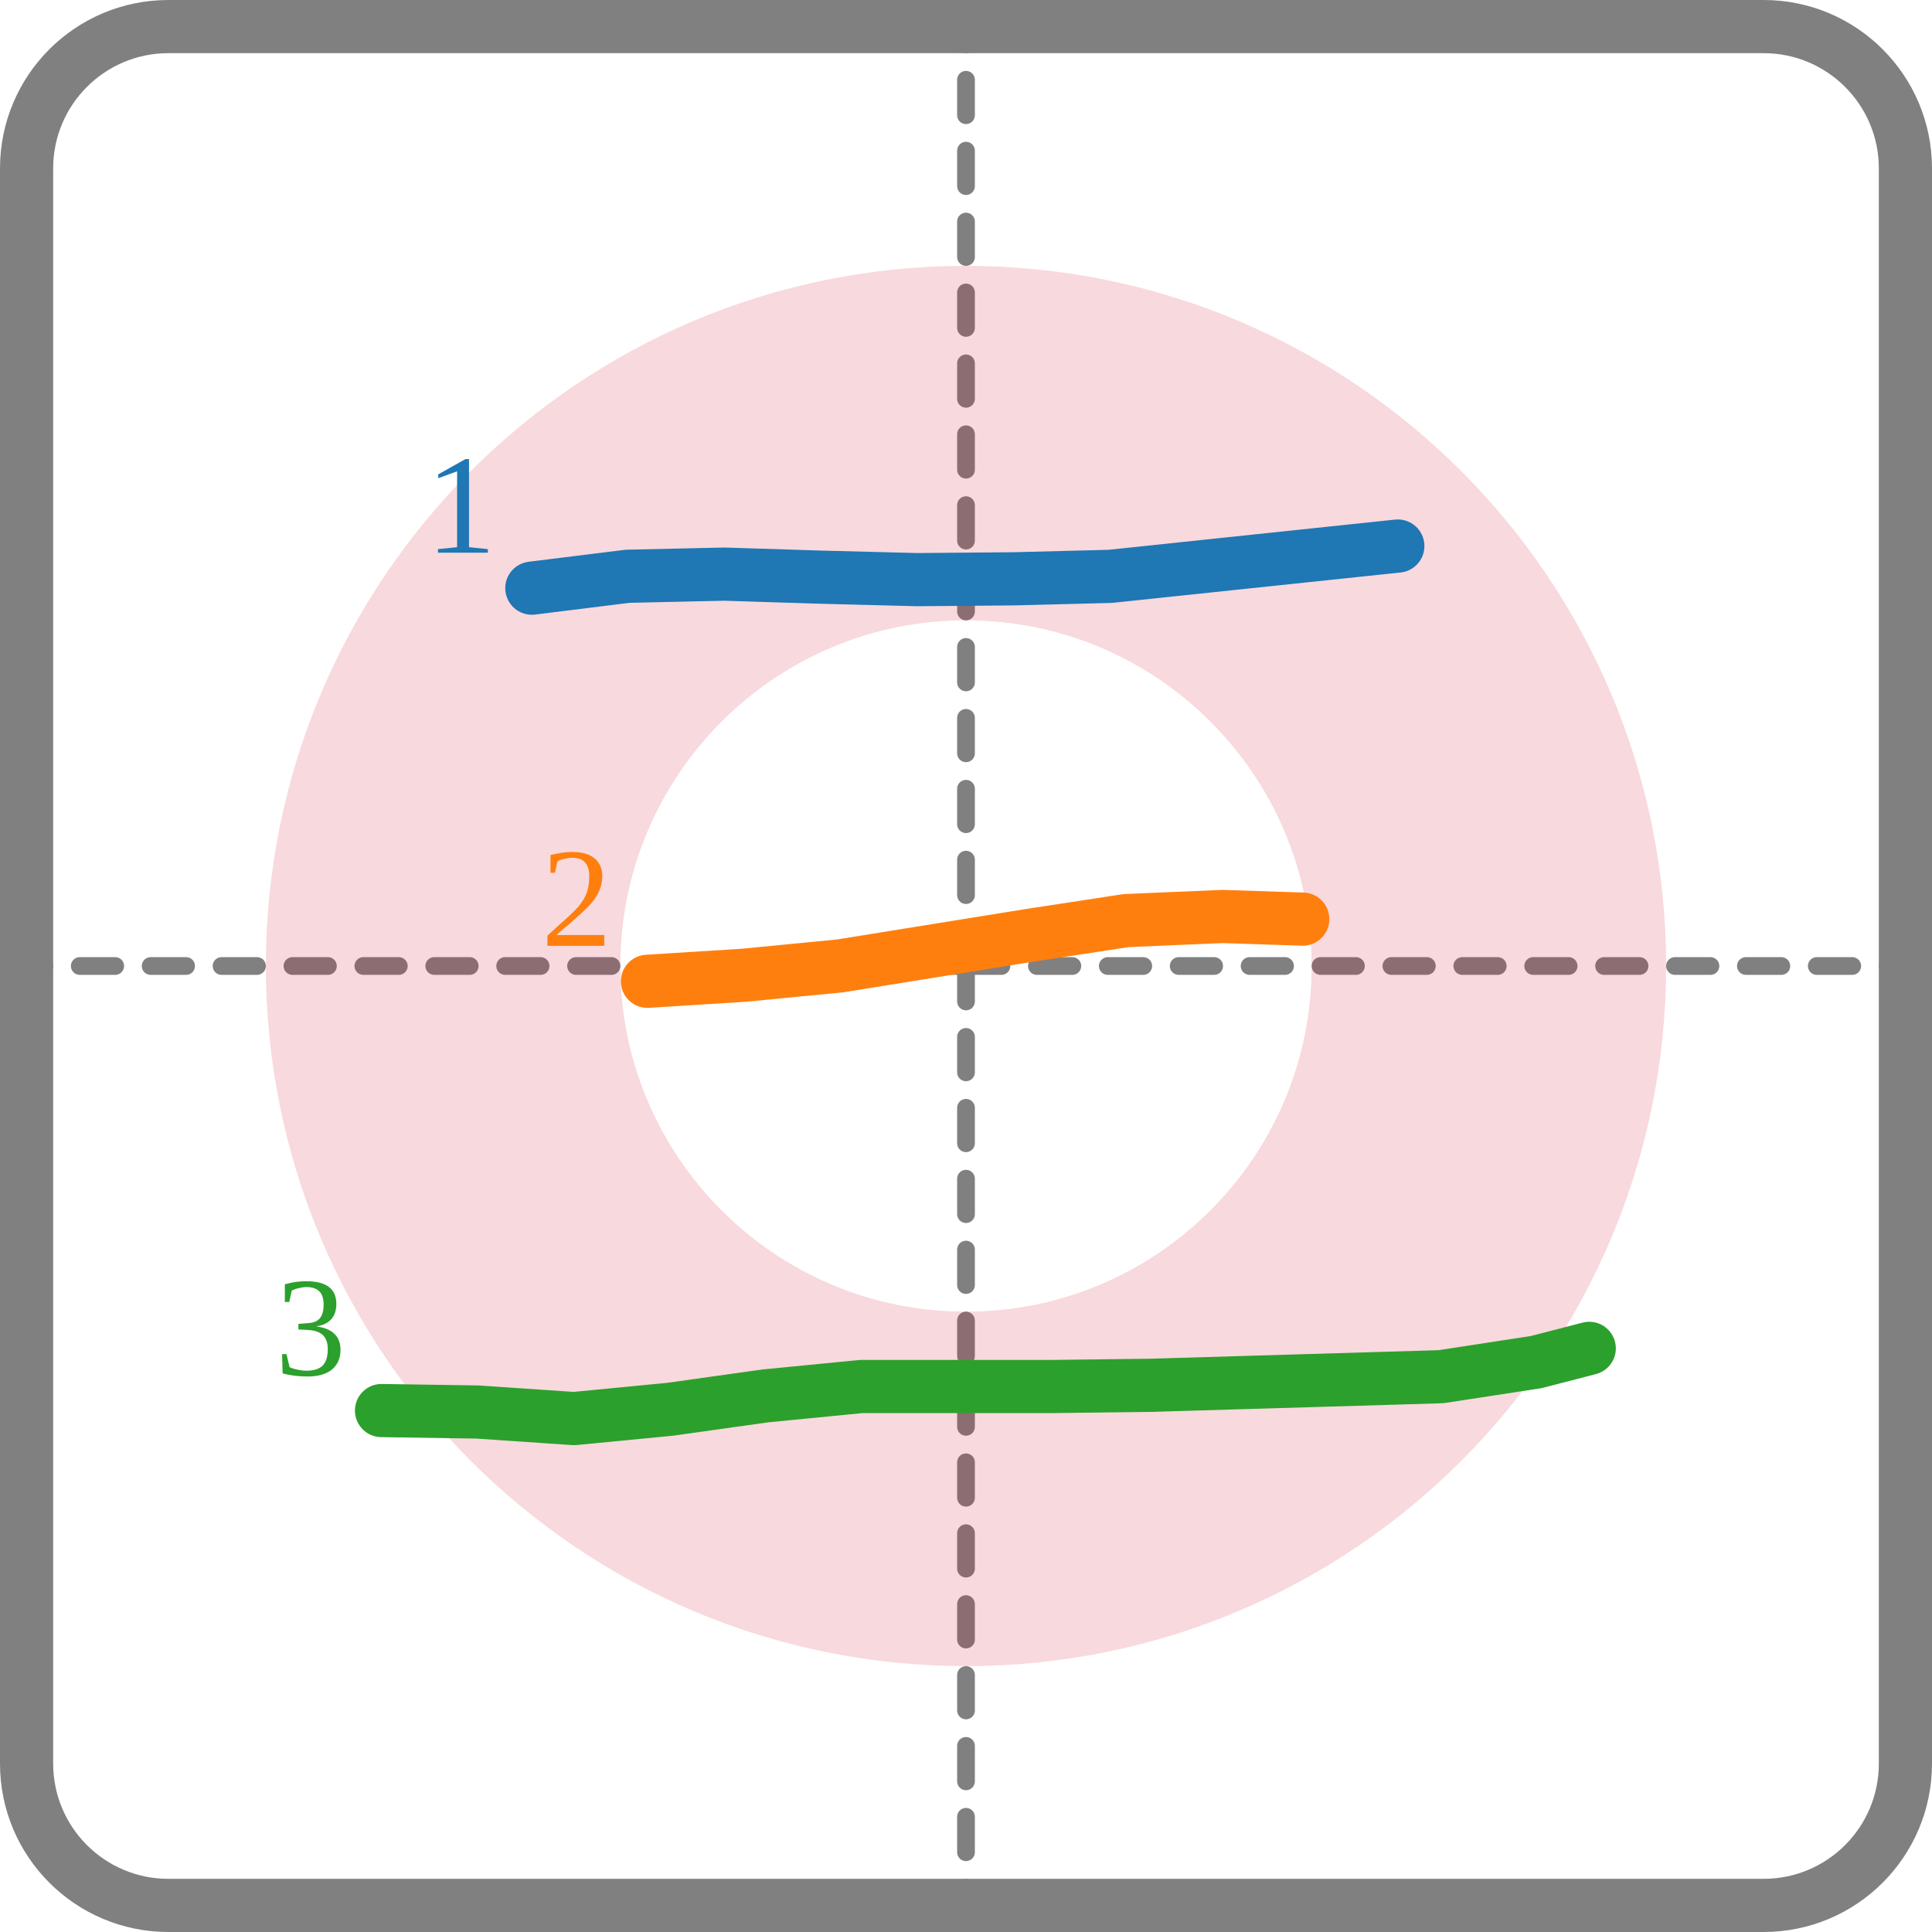
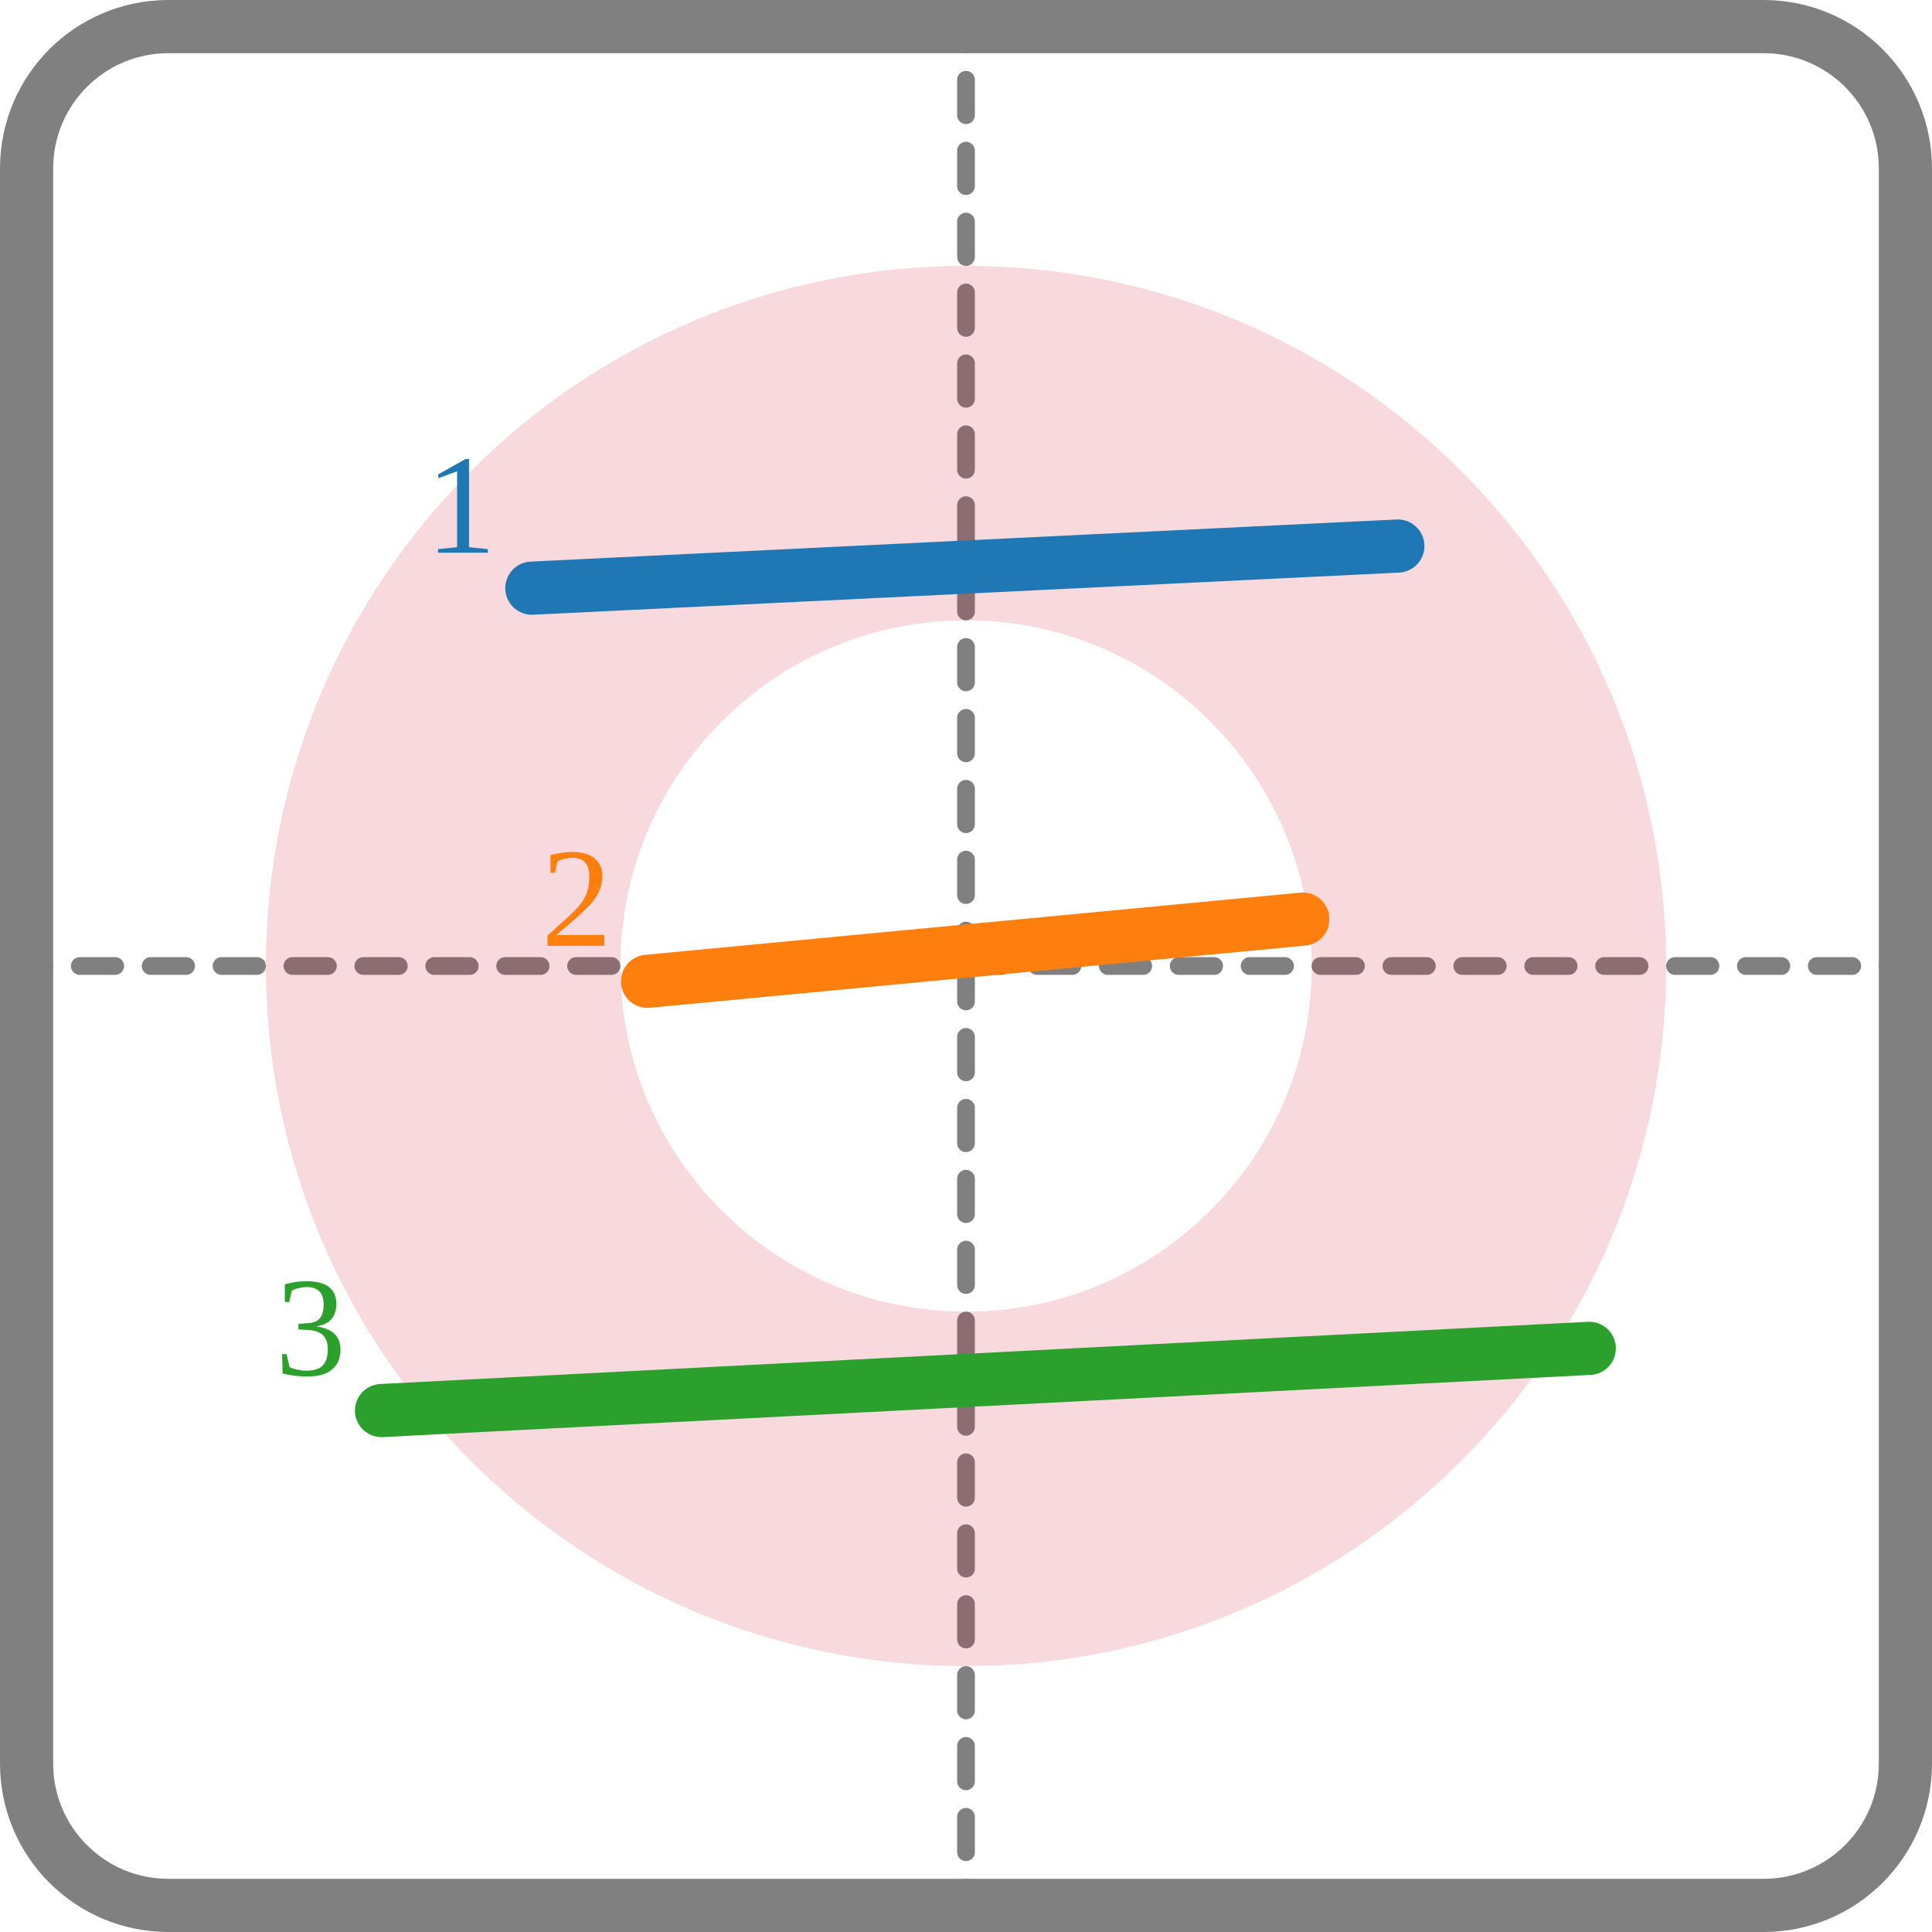
<svg xmlns="http://www.w3.org/2000/svg" height="109" viewBox="0 0 109 109" width="109">
  <rect fill="none" height="106" rx="8" ry="8" stroke="gray" stroke-linejoin="miter" stroke-width="3" width="106" x="1.5" y="1.5" />
  <line stroke="gray" stroke-dasharray="2,2" stroke-linecap="round" stroke-width="1" x1="54.5" x2="109" y1="54.5" y2="54.5" />
  <line stroke="gray" stroke-dasharray="2,2" stroke-linecap="round" stroke-width="1" x1="54.5" x2="0" y1="54.5" y2="54.5" />
  <line stroke="gray" stroke-dasharray="2,2" stroke-linecap="round" stroke-width="1" x1="54.5" x2="54.5" y1="54.5" y2="0" />
  <line stroke="gray" stroke-dasharray="2,2" stroke-linecap="round" stroke-width="1" x1="54.5" x2="54.5" y1="54.5" y2="109" />
  <circle cx="54.5" cy="54.5" fill="none" opacity="0.15" r="29.5" stroke="#D0021B" stroke-width="20" />
-   <path d="M30.006,33.183 L35.414,32.512 L40.857,32.391 L46.3,32.562 L51.743,32.702 L57.193,32.656 L62.637,32.517 C62.637,32.517 62.637,32.517 69.314,31.813 C72.497,31.478 75.679,31.142 78.862,30.807" fill="none" stroke="#1f77b4" stroke-linecap="round" stroke-linejoin="round" stroke-width="3" />
+   <path d="M30.006,33.183 C46.291,32.391 62.576,31.599 78.862,30.807" fill="none" stroke="#1f77b4" stroke-linecap="round" stroke-linejoin="round" stroke-width="3" />
  <text fill="#1f77b4" font-size="8" text-anchor="end" x="28.006" y="31.183">
1
</text>
-   <path d="M36.529,55.364 L41.969,55.021 L47.387,54.496 C47.387,54.496 58.148,52.761 58.148,52.761 L63.534,51.938 L68.97,51.706 L73.498,51.855" fill="none" stroke="#ff7f0e" stroke-linecap="round" stroke-linejoin="round" stroke-width="3" />
+   <path d="M36.529,55.364 C48.852,54.194 61.175,53.025 73.498,51.855" fill="none" stroke="#ff7f0e" stroke-linecap="round" stroke-linejoin="round" stroke-width="3" />
  <text fill="#ff7f0e" font-size="8" text-anchor="end" x="34.529" y="53.364">
2
</text>
-   <path d="M21.525,79.581 L26.948,79.664 L32.38,80.033 L37.793,79.51 L43.191,78.753 L48.604,78.223 C52.237,78.223 55.87,78.223 59.504,78.223 L64.953,78.156 C64.953,78.156 64.953,78.156 71.664,77.957 C74.874,77.861 78.085,77.766 81.295,77.671 L86.679,76.845 L89.662,76.072" fill="none" stroke="#2ca02c" stroke-linecap="round" stroke-linejoin="round" stroke-width="3" />
+   <path d="M21.525,79.581 C44.237,78.411 66.95,77.242 89.662,76.072" fill="none" stroke="#2ca02c" stroke-linecap="round" stroke-linejoin="round" stroke-width="3" />
  <text fill="#2ca02c" font-size="8" text-anchor="end" x="19.525" y="77.581">
3
</text>
</svg>
